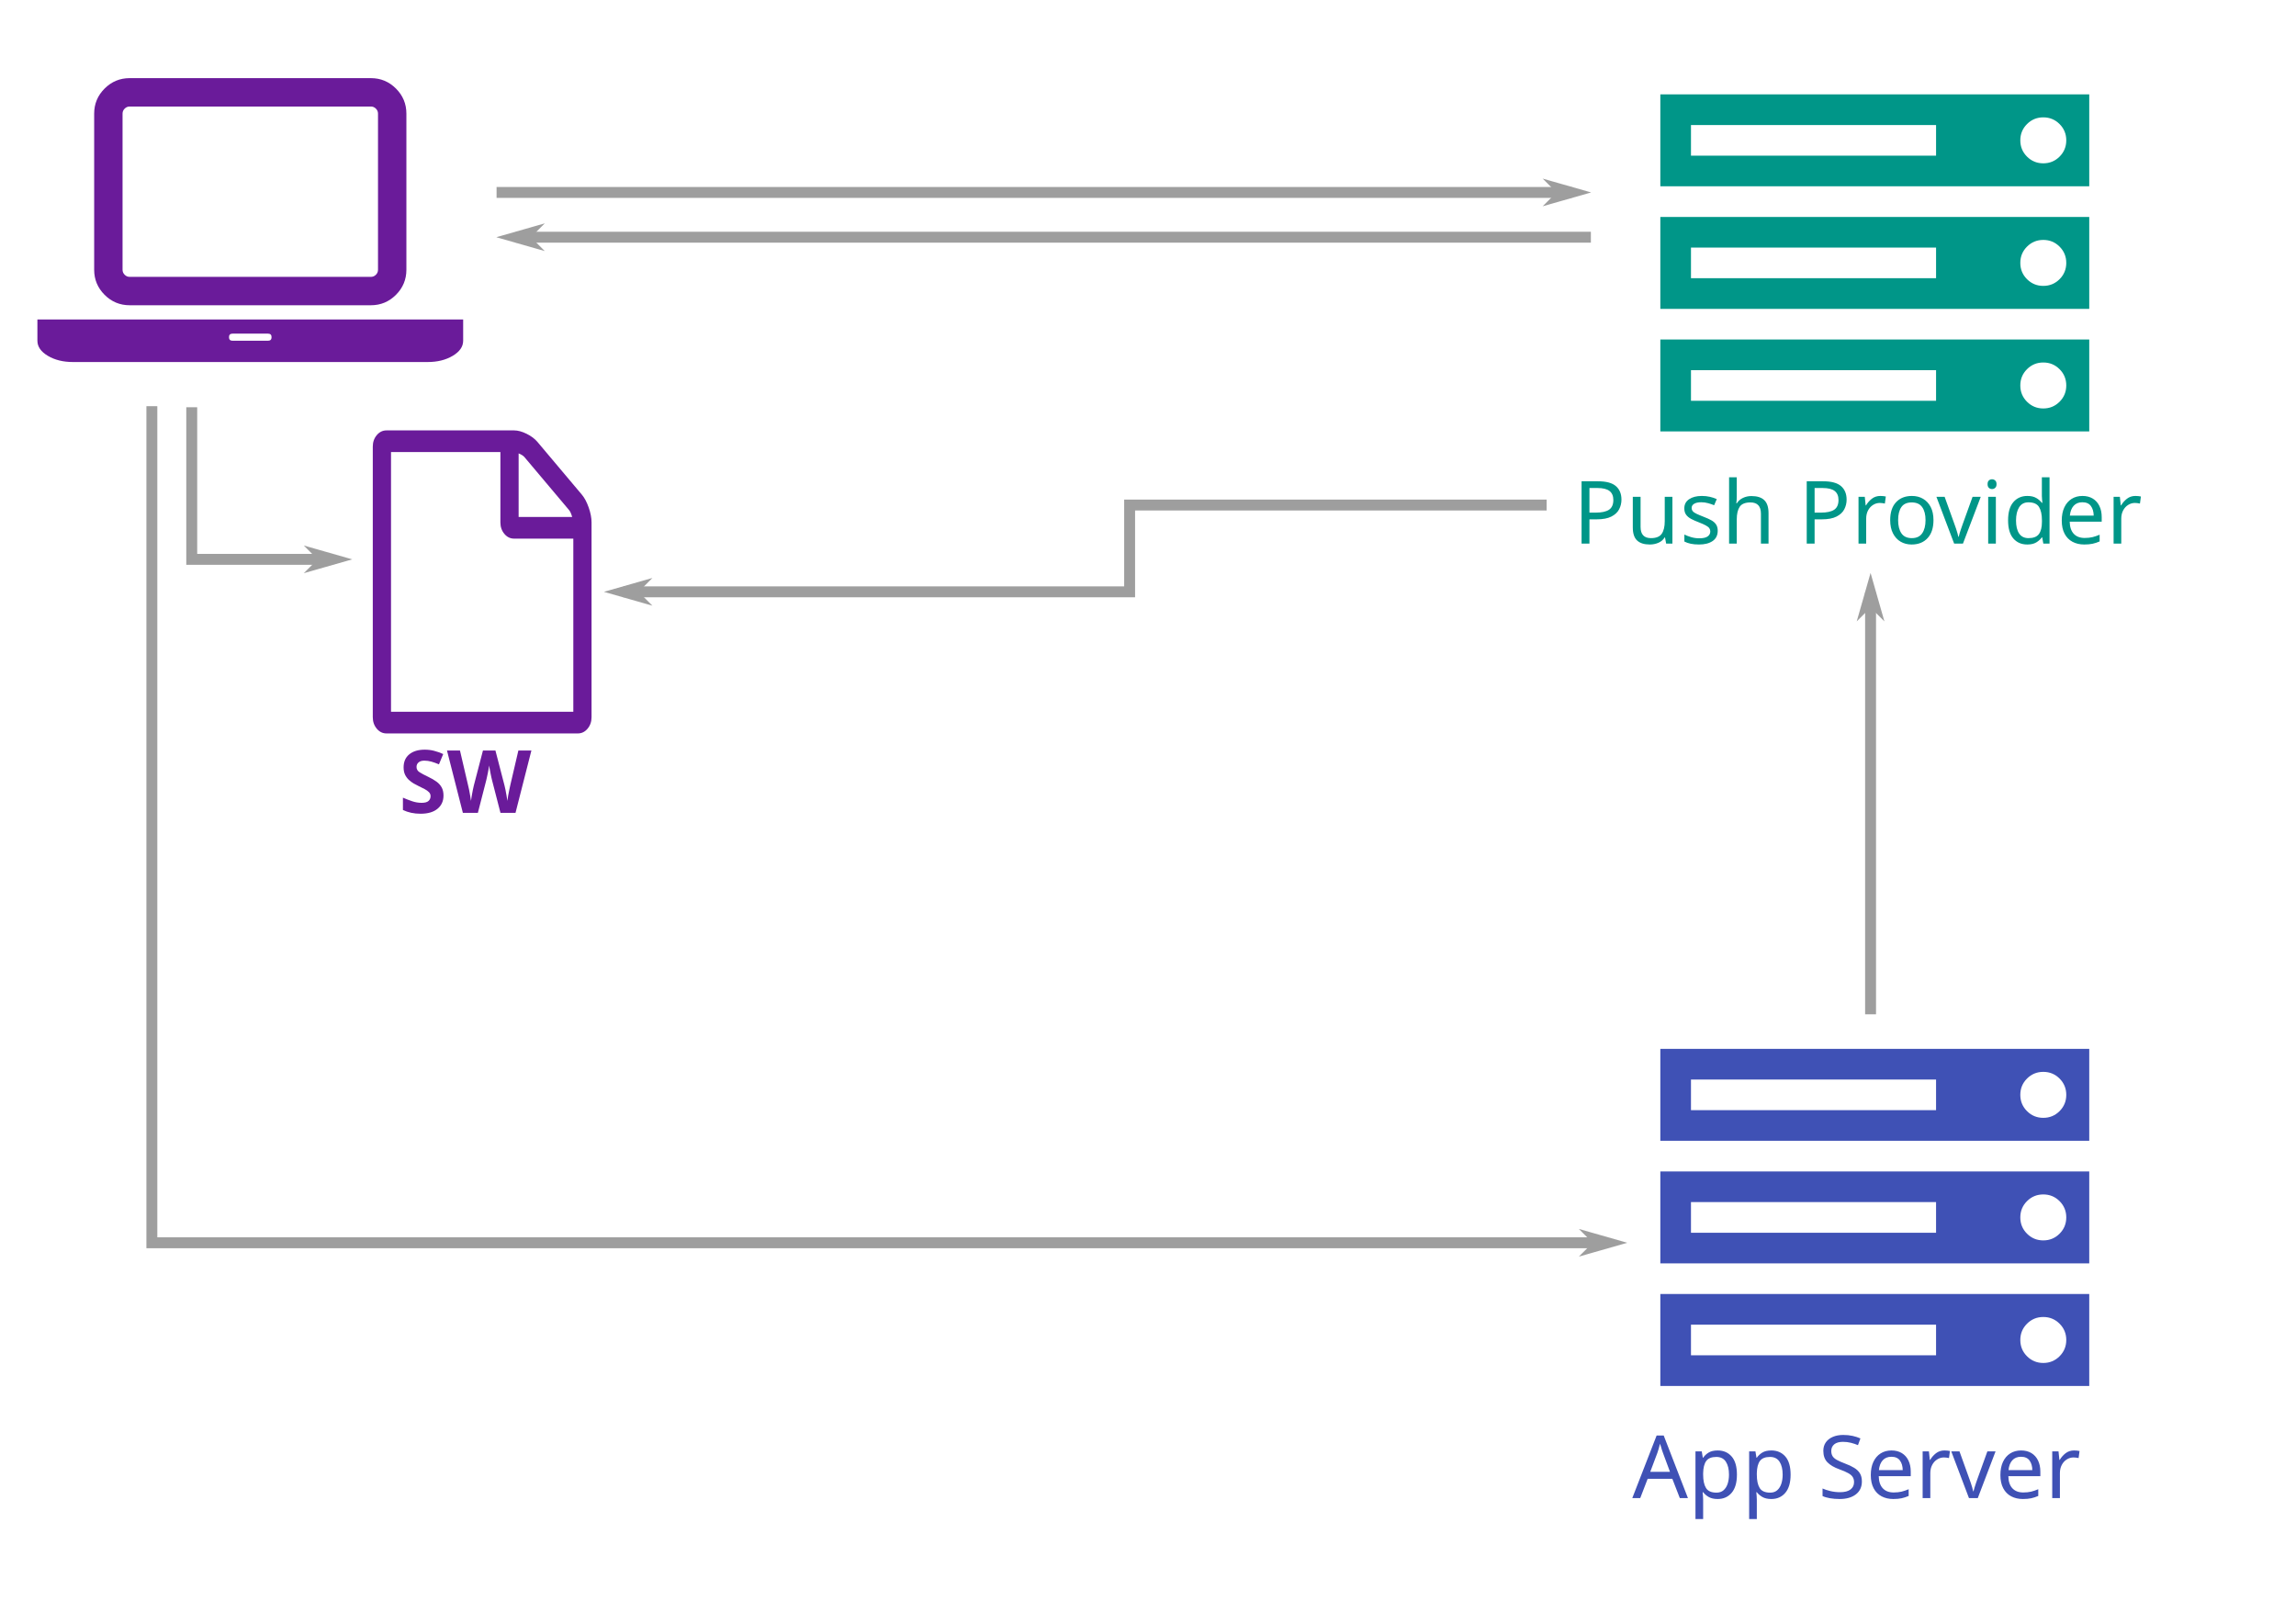
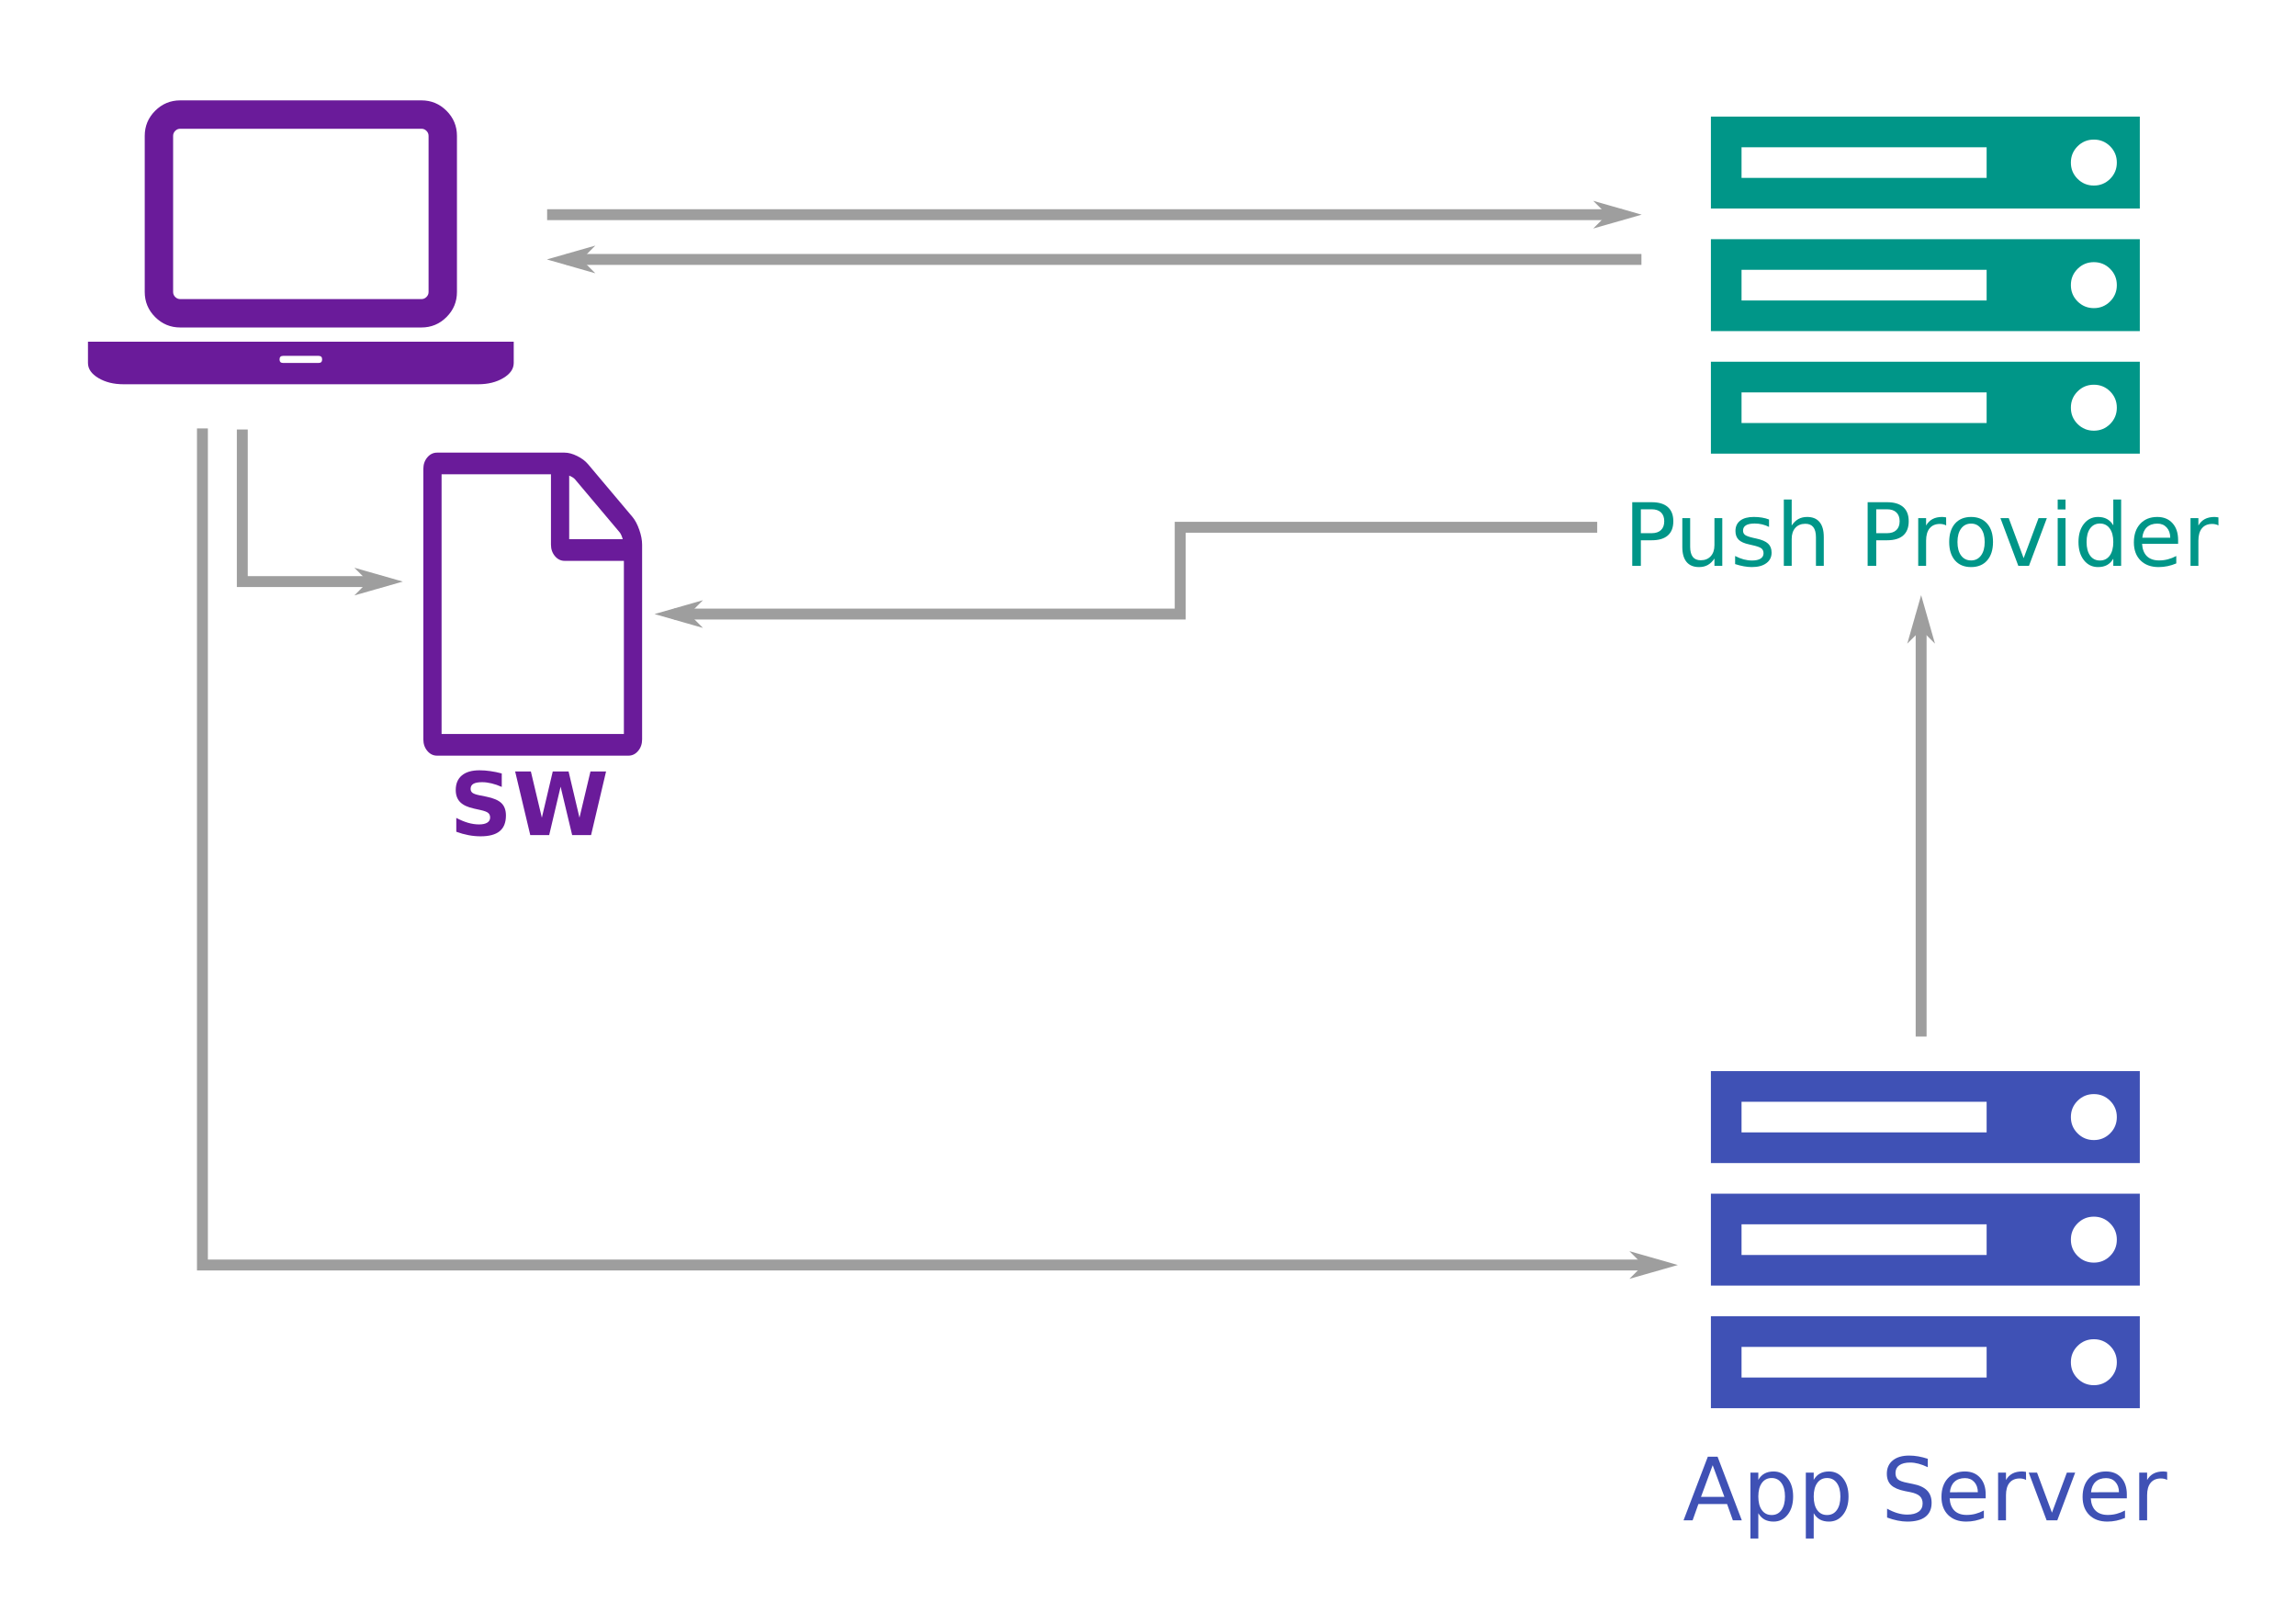
- <svg xmlns="http://www.w3.org/2000/svg" viewBox="0 0 1052.362 744.094" id="svg2" version="1.1">
-   <defs id="defs4">
-     <marker style="overflow:visible" id="marker6074" refX="0" refY="0" orient="auto">
-       <path transform="matrix(-0.2,0,0,-0.2,-1.2,0)" style="fill:#9e9e9e;fill-opacity:1;fill-rule:evenodd;stroke:#9e9e9e;stroke-width:1pt;stroke-opacity:1" d="M 0,0 5,-5 -12.5,0 5,5 0,0 Z" id="path6076" />
+ <svg xmlns="http://www.w3.org/2000/svg" viewBox="0 0 1052.362 744.094" id="svg3537" version="1.1">
+   <defs id="defs3539">
+     <marker orient="auto" refY="0" refX="0" id="marker6074" style="overflow:visible">
+       <path id="path6076" d="M 0,0 5,-5 -12.5,0 5,5 0,0 Z" style="fill:#9e9e9e;fill-opacity:1;fill-rule:evenodd;stroke:#9e9e9e;stroke-width:1pt;stroke-opacity:1" transform="matrix(-0.2,0,0,-0.2,-1.2,0)" />
    </marker>
-     <marker style="overflow:visible" id="marker5986" refX="0" refY="0" orient="auto">
-       <path transform="matrix(-0.2,0,0,-0.2,-1.2,0)" style="fill:#000000;fill-opacity:1;fill-rule:evenodd;stroke:#000000;stroke-width:1pt;stroke-opacity:1" d="M 0,0 5,-5 -12.5,0 5,5 0,0 Z" id="path5988" />
+     <marker orient="auto" refY="0" refX="0" id="marker5986" style="overflow:visible">
+       <path id="path5988" d="M 0,0 5,-5 -12.5,0 5,5 0,0 Z" style="fill:#000000;fill-opacity:1;fill-rule:evenodd;stroke:#000000;stroke-width:1pt;stroke-opacity:1" transform="matrix(-0.2,0,0,-0.2,-1.2,0)" />
    </marker>
-     <marker style="overflow:visible" id="marker5860" refX="0" refY="0" orient="auto">
-       <path transform="matrix(-0.2,0,0,-0.2,-1.2,0)" style="fill:#9e9e9e;fill-opacity:1;fill-rule:evenodd;stroke:#9e9e9e;stroke-width:1pt;stroke-opacity:1" d="M 0,0 5,-5 -12.5,0 5,5 0,0 Z" id="path5862" />
+     <marker orient="auto" refY="0" refX="0" id="marker5860" style="overflow:visible">
+       <path id="path5862" d="M 0,0 5,-5 -12.5,0 5,5 0,0 Z" style="fill:#9e9e9e;fill-opacity:1;fill-rule:evenodd;stroke:#9e9e9e;stroke-width:1pt;stroke-opacity:1" transform="matrix(-0.2,0,0,-0.2,-1.2,0)" />
    </marker>
-     <marker style="overflow:visible" id="marker5716" refX="0" refY="0" orient="auto">
-       <path transform="matrix(-0.2,0,0,-0.2,-1.2,0)" style="fill:#9e9e9e;fill-opacity:1;fill-rule:evenodd;stroke:#9e9e9e;stroke-width:1pt;stroke-opacity:1" d="M 0,0 5,-5 -12.5,0 5,5 0,0 Z" id="path5718" />
+     <marker orient="auto" refY="0" refX="0" id="marker5716" style="overflow:visible">
+       <path id="path5718" d="M 0,0 5,-5 -12.5,0 5,5 0,0 Z" style="fill:#9e9e9e;fill-opacity:1;fill-rule:evenodd;stroke:#9e9e9e;stroke-width:1pt;stroke-opacity:1" transform="matrix(-0.2,0,0,-0.2,-1.2,0)" />
    </marker>
-     <marker orient="auto" refY="0.0" refX="0.0" id="Arrow1Sstart" style="overflow:visible">
-       <path id="path4256" d="M 0.0,0.0 L 5.0,-5.0 L -12.5,0.0 L 5.0,5.0 L 0.0,0.0 z " style="fill-rule:evenodd;stroke:#000000;stroke-width:1pt;stroke-opacity:1;fill:#000000;fill-opacity:1" transform="scale(0.2) translate(6,0)" />
+     <marker style="overflow:visible" id="Arrow1Sstart" refX="0.0" refY="0.0" orient="auto">
+       <path transform="scale(0.2) translate(6,0)" style="fill-rule:evenodd;stroke:#000000;stroke-width:1pt;stroke-opacity:1;fill:#000000;fill-opacity:1" d="M 0.0,0.0 L 5.0,-5.0 L -12.5,0.0 L 5.0,5.0 L 0.0,0.0 z " id="path4256" />
    </marker>
-     <marker orient="auto" refY="0.0" refX="0.0" id="marker5070" style="overflow:visible;">
-       <path id="path5072" d="M 0.0,0.0 L 5.0,-5.0 L -12.5,0.0 L 5.0,5.0 L 0.0,0.0 z " style="fill-rule:evenodd;stroke:#000000;stroke-width:1pt;stroke-opacity:1;fill:#000000;fill-opacity:1" transform="scale(0.2) rotate(180) translate(6,0)" />
+     <marker style="overflow:visible;" id="marker5070" refX="0.0" refY="0.0" orient="auto">
+       <path transform="scale(0.2) rotate(180) translate(6,0)" style="fill-rule:evenodd;stroke:#000000;stroke-width:1pt;stroke-opacity:1;fill:#000000;fill-opacity:1" d="M 0.0,0.0 L 5.0,-5.0 L -12.5,0.0 L 5.0,5.0 L 0.0,0.0 z " id="path5072" />
    </marker>
-     <marker orient="auto" refY="0.0" refX="0.0" id="Arrow1Send" style="overflow:visible;">
-       <path id="path4259" d="M 0.0,0.0 L 5.0,-5.0 L -12.5,0.0 L 5.0,5.0 L 0.0,0.0 z " style="fill-rule:evenodd;stroke:#9e9e9e;stroke-width:1pt;stroke-opacity:1;fill:#9e9e9e;fill-opacity:1" transform="scale(0.2) rotate(180) translate(6,0)" />
+     <marker style="overflow:visible;" id="Arrow1Send" refX="0.0" refY="0.0" orient="auto">
+       <path transform="scale(0.2) rotate(180) translate(6,0)" style="fill-rule:evenodd;stroke:#9e9e9e;stroke-width:1pt;stroke-opacity:1;fill:#9e9e9e;fill-opacity:1" d="M 0.0,0.0 L 5.0,-5.0 L -12.5,0.0 L 5.0,5.0 L 0.0,0.0 z " id="path4259" />
    </marker>
-     <marker orient="auto" refY="0.0" refX="0.0" id="Arrow2Mend" style="overflow:visible;">
-       <path id="path4271" style="fill-rule:evenodd;stroke-width:0.625;stroke-linejoin:round;stroke:#000000;stroke-opacity:1;fill:#000000;fill-opacity:1" d="M 8.719,4.034 L -2.207,0.016 L 8.719,-4.002 C 6.973,-1.63 6.983,1.616 8.719,4.034 z " transform="scale(0.6) rotate(180) translate(0,0)" />
+     <marker style="overflow:visible;" id="Arrow2Mend" refX="0.0" refY="0.0" orient="auto">
+       <path transform="scale(0.6) rotate(180) translate(0,0)" d="M 8.719,4.034 L -2.207,0.016 L 8.719,-4.002 C 6.973,-1.63 6.983,1.616 8.719,4.034 z " style="fill-rule:evenodd;stroke-width:0.625;stroke-linejoin:round;stroke:#000000;stroke-opacity:1;fill:#000000;fill-opacity:1" id="path4271" />
    </marker>
-     <marker orient="auto" refY="0.0" refX="0.0" id="Arrow1Mend" style="overflow:visible;">
-       <path id="path4253" d="M 0.0,0.0 L 5.0,-5.0 L -12.5,0.0 L 5.0,5.0 L 0.0,0.0 z " style="fill-rule:evenodd;stroke:#000000;stroke-width:1pt;stroke-opacity:1;fill:#000000;fill-opacity:1" transform="scale(0.4) rotate(180) translate(10,0)" />
+     <marker style="overflow:visible;" id="Arrow1Mend" refX="0.0" refY="0.0" orient="auto">
+       <path transform="scale(0.4) rotate(180) translate(10,0)" style="fill-rule:evenodd;stroke:#000000;stroke-width:1pt;stroke-opacity:1;fill:#000000;fill-opacity:1" d="M 0.0,0.0 L 5.0,-5.0 L -12.5,0.0 L 5.0,5.0 L 0.0,0.0 z " id="path4253" />
    </marker>
-     <marker orient="auto" refY="0.0" refX="0.0" id="Arrow2Lend" style="overflow:visible;">
-       <path id="path4265" style="fill-rule:evenodd;stroke-width:0.625;stroke-linejoin:round;stroke:#000000;stroke-opacity:1;fill:#000000;fill-opacity:1" d="M 8.719,4.034 L -2.207,0.016 L 8.719,-4.002 C 6.973,-1.63 6.983,1.616 8.719,4.034 z " transform="scale(1.1) rotate(180) translate(1,0)" />
+     <marker style="overflow:visible;" id="Arrow2Lend" refX="0.0" refY="0.0" orient="auto">
+       <path transform="scale(1.1) rotate(180) translate(1,0)" d="M 8.719,4.034 L -2.207,0.016 L 8.719,-4.002 C 6.973,-1.63 6.983,1.616 8.719,4.034 z " style="fill-rule:evenodd;stroke-width:0.625;stroke-linejoin:round;stroke:#000000;stroke-opacity:1;fill:#000000;fill-opacity:1" id="path4265" />
    </marker>
-     <marker orient="auto" refY="0" refX="0" id="marker5070-3" style="overflow:visible">
-       <path id="path5072-0" d="M 0,0 5,-5 -12.5,0 5,5 0,0 Z" style="fill:#9e9e9e;fill-opacity:1;fill-rule:evenodd;stroke:#9e9e9e;stroke-width:1pt;stroke-opacity:1" transform="matrix(-0.2,0,0,-0.2,-1.2,0)" />
+     <marker style="overflow:visible" id="marker5070-3" refX="0" refY="0" orient="auto">
+       <path transform="matrix(-0.2,0,0,-0.2,-1.2,0)" style="fill:#9e9e9e;fill-opacity:1;fill-rule:evenodd;stroke:#9e9e9e;stroke-width:1pt;stroke-opacity:1" d="M 0,0 5,-5 -12.5,0 5,5 0,0 Z" id="path5072-0" />
    </marker>
-     <marker orient="auto" refY="0" refX="0" id="marker5070-3-5" style="overflow:visible">
-       <path id="path5072-0-3" d="M 0,0 5,-5 -12.5,0 5,5 0,0 Z" style="fill:#9e9e9e;fill-opacity:1;fill-rule:evenodd;stroke:#9e9e9e;stroke-width:1pt;stroke-opacity:1" transform="matrix(-0.2,0,0,-0.2,-1.2,0)" />
+     <marker style="overflow:visible" id="marker5070-3-5" refX="0" refY="0" orient="auto">
+       <path transform="matrix(-0.2,0,0,-0.2,-1.2,0)" style="fill:#9e9e9e;fill-opacity:1;fill-rule:evenodd;stroke:#9e9e9e;stroke-width:1pt;stroke-opacity:1" d="M 0,0 5,-5 -12.5,0 5,5 0,0 Z" id="path5072-0-3" />
    </marker>
  </defs>
  <g id="layer1" transform="translate(0,-308.2677)">
-     <path id="path3423" d="m 59.424,448.154 q -6.708,0 -11.485,-4.777 -4.777,-4.777 -4.777,-11.485 l 0,-71.553 q 0,-6.708 4.777,-11.485 4.777,-4.777 11.485,-4.777 l 110.582,0 q 6.708,0 11.485,4.777 4.777,4.777 4.777,11.485 l 0,71.553 q 0,6.708 -4.777,11.485 -4.777,4.777 -11.485,4.777 l -110.582,0 z m -3.252,-87.815 0,71.553 q 0,1.321 0.966,2.287 0.966,0.966 2.287,0.966 l 110.582,0 q 1.321,0 2.287,-0.966 0.966,-0.966 0.966,-2.287 l 0,-71.553 q 0,-1.321 -0.966,-2.287 -0.966,-0.966 -2.287,-0.966 l -110.582,0 q -1.321,0 -2.287,0.966 -0.966,0.966 -0.966,2.287 z m 139.854,94.32 16.262,0 0,9.757 q 0,4.066 -4.777,6.911 -4.777,2.846 -11.485,2.846 l -162.62,0 q -6.708,0 -11.485,-2.846 -4.777,-2.846 -4.777,-6.911 l 0,-9.757 178.883,0 z m -73.179,9.757 q 1.626,0 1.626,-1.626 0,-1.626 -1.626,-1.626 l -16.262,0 q -1.626,0 -1.626,1.626 0,1.626 1.626,1.626 l 16.262,0 z" style="fill:#6a1b9a;fill-opacity:1" />
-     <g id="g4614" class="fragment" data-fragment-index="0" transform="translate(5.050763,2.162441)" style="fill:#6a1b9a;fill-opacity:1">
-       <path style="fill:#6a1b9a;fill-opacity:1" d="m 261.644,532.793 q 1.828,2.17 3.133,5.889 1.306,3.72 1.306,6.819 l 0,89.271 q 0,3.1 -1.828,5.27 -1.828,2.17 -4.439,2.17 l -87.735,0 q -2.611,0 -4.439,-2.17 -1.828,-2.17 -1.828,-5.27 l 0,-123.988 q 0,-3.1 1.828,-5.269 1.828,-2.17 4.439,-2.17 l 58.49,0 q 2.611,0 5.745,1.55 3.133,1.55 4.961,3.72 z m -28.984,-18.908 0,29.137 24.545,0 q -0.653,-2.247 -1.436,-3.177 l -20.432,-24.255 q -0.783,-0.93 -2.676,-1.705 z m 25.067,118.408 0,-79.352 -27.156,0 q -2.611,0 -4.439,-2.17 -1.828,-2.17 -1.828,-5.269 l 0,-32.237 -50.134,0 0,119.028 83.557,0 z" id="path3412" />
-       <text id="text4232" y="678.606" x="177.787" style="font-style:normal;font-weight:normal;font-size:40px;line-height:125%;font-family:sans-serif;letter-spacing:0px;word-spacing:0px;fill:#6a1b9a;fill-opacity:1;stroke:none;stroke-width:1px;stroke-linecap:butt;stroke-linejoin:miter;stroke-opacity:1" xml:space="preserve">
-         <tspan style="font-style:normal;font-variant:normal;font-weight:bold;font-stretch:normal;font-family:sans-serif;-inkscape-font-specification:'sans-serif Bold';fill:#6a1b9a;fill-opacity:1" y="678.606" x="177.787" id="tspan4234">SW</tspan>
-       </text>
+     <g id="layer1-9" transform="translate(23.1756,10.18768)">
+       <path style="fill:#6a1b9a;fill-opacity:1" d="m 59.424,448.154 q -6.708,0 -11.485,-4.777 -4.777,-4.777 -4.777,-11.485 l 0,-71.553 q 0,-6.708 4.777,-11.485 4.777,-4.777 11.485,-4.777 l 110.582,0 q 6.708,0 11.485,4.777 4.777,4.777 4.777,11.485 l 0,71.553 q 0,6.708 -4.777,11.485 -4.777,4.777 -11.485,4.777 l -110.582,0 z m -3.252,-87.815 0,71.553 q 0,1.321 0.966,2.287 0.966,0.966 2.287,0.966 l 110.582,0 q 1.321,0 2.287,-0.966 0.966,-0.966 0.966,-2.287 l 0,-71.553 q 0,-1.321 -0.966,-2.287 -0.966,-0.966 -2.287,-0.966 l -110.582,0 q -1.321,0 -2.287,0.966 -0.966,0.966 -0.966,2.287 z m 139.854,94.32 16.262,0 0,9.757 q 0,4.066 -4.777,6.911 -4.777,2.846 -11.485,2.846 l -162.62,0 q -6.708,0 -11.485,-2.846 -4.777,-2.846 -4.777,-6.911 l 0,-9.757 178.883,0 z m -73.179,9.757 q 1.626,0 1.626,-1.626 0,-1.626 -1.626,-1.626 l -16.262,0 q -1.626,0 -1.626,1.626 0,1.626 1.626,1.626 l 16.262,0 z" id="path3423" />
+       <g style="fill:#6a1b9a;fill-opacity:1" transform="translate(5.050763,2.162441)" data-fragment-index="0" class="fragment" id="g4614">
+         <path id="path3412" d="m 261.644,532.793 q 1.828,2.17 3.133,5.889 1.306,3.72 1.306,6.819 l 0,89.271 q 0,3.1 -1.828,5.27 -1.828,2.17 -4.439,2.17 l -87.735,0 q -2.611,0 -4.439,-2.17 -1.828,-2.17 -1.828,-5.27 l 0,-123.988 q 0,-3.1 1.828,-5.269 1.828,-2.17 4.439,-2.17 l 58.49,0 q 2.611,0 5.745,1.55 3.133,1.55 4.961,3.72 z m -28.984,-18.908 0,29.137 24.545,0 q -0.653,-2.247 -1.436,-3.177 l -20.432,-24.255 q -0.783,-0.93 -2.676,-1.705 z m 25.067,118.408 0,-79.352 -27.156,0 q -2.611,0 -4.439,-2.17 -1.828,-2.17 -1.828,-5.269 l 0,-32.237 -50.134,0 0,119.028 83.557,0 z" style="fill:#6a1b9a;fill-opacity:1" />
+         <g style="font-style:normal;font-weight:normal;font-size:40px;line-height:125%;font-family:sans-serif;letter-spacing:0px;word-spacing:0px;fill:#6a1b9a;fill-opacity:1;stroke:none;stroke-width:1px;stroke-linecap:butt;stroke-linejoin:miter;stroke-opacity:1" id="text4232">
+           <path d="m 201.752,650.364 0,6.172 q -2.402,-1.074 -4.688,-1.621 -2.285,-0.547 -4.316,-0.547 -2.695,0 -3.984,0.742 -1.289,0.742 -1.289,2.305 0,1.172 0.859,1.836 0.879,0.645 3.164,1.113 l 3.203,0.645 q 4.863,0.977 6.914,2.969 2.051,1.992 2.051,5.664 0,4.824 -2.871,7.188 -2.852,2.344 -8.73,2.344 -2.773,0 -5.566,-0.527 -2.793,-0.527 -5.586,-1.562 l 0,-6.348 q 2.793,1.484 5.391,2.246 2.617,0.742 5.039,0.742 2.461,0 3.77,-0.82 1.309,-0.82 1.309,-2.344 0,-1.367 -0.898,-2.109 -0.879,-0.742 -3.535,-1.328 l -2.91,-0.645 q -4.375,-0.938 -6.406,-2.988 -2.012,-2.051 -2.012,-5.527 0,-4.355 2.812,-6.699 2.812,-2.344 8.086,-2.344 2.402,0 4.941,0.371 2.539,0.352 5.254,1.074 z" style="font-style:normal;font-variant:normal;font-weight:bold;font-stretch:normal;font-family:sans-serif;-inkscape-font-specification:'sans-serif Bold';fill:#6a1b9a;fill-opacity:1" id="path3772" />
+           <path d="m 207.885,649.446 7.207,0 5.039,21.191 5,-21.191 7.246,0 5,21.191 5.039,-21.191 7.148,0 -6.875,29.16 -8.672,0 -5.293,-22.168 -5.234,22.168 -8.672,0 -6.934,-29.16 z" style="font-style:normal;font-variant:normal;font-weight:bold;font-stretch:normal;font-family:sans-serif;-inkscape-font-specification:'sans-serif Bold';fill:#6a1b9a;fill-opacity:1" id="path3774" />
+         </g>
+       </g>
+       <path data-fragment-index="0" class="fragment" id="path4238" d="m 87.883,494.9 0,69.701 64.65,0" style="fill:none;fill-rule:evenodd;stroke:#9e9e9e;stroke-width:5;stroke-linecap:butt;stroke-linejoin:miter;stroke-miterlimit:4;stroke-dasharray:none;stroke-opacity:1;marker-end:url(#Arrow1Send)" />
+       <g transform="translate(-3.752881,0)" id="g4854">
+         <path id="path4841" d="m 778.803,365.561 112.337,0 0,14.042 -112.337,0 0,-14.042 z m 0,56.169 112.337,0 0,14.042 -112.337,0 0,-14.042 z m 172.016,-49.148 q 0,4.388 -3.072,7.46 -3.072,3.072 -7.46,3.072 -4.388,0 -7.46,-3.072 -3.072,-3.072 -3.072,-7.46 0,-4.388 3.072,-7.46 3.072,-3.072 7.46,-3.072 4.388,0 7.46,3.072 3.072,3.072 3.072,7.46 z m -172.016,105.316 112.337,0 0,14.042 -112.337,0 0,-14.042 z m 172.016,-49.148 q 0,4.388 -3.072,7.46 -3.072,3.072 -7.46,3.072 -4.388,0 -7.46,-3.072 -3.072,-3.072 -3.072,-7.46 0,-4.388 3.072,-7.46 3.072,-3.072 7.46,-3.072 4.388,0 7.46,3.072 3.072,3.072 3.072,7.46 z m 0,56.169 q 0,4.388 -3.072,7.46 -3.072,3.072 -7.46,3.072 -4.388,0 -7.46,-3.072 -3.072,-3.072 -3.072,-7.46 0,-4.388 3.072,-7.46 3.072,-3.072 7.46,-3.072 4.388,0 7.46,3.072 3.072,3.072 3.072,7.46 z m 10.532,-91.274 0,-42.127 -196.59,0 0,42.127 196.59,0 z m 0,56.169 0,-42.126 -196.59,0 0,42.126 196.59,0 z m 0,56.169 0,-42.127 -196.59,0 0,42.127 196.59,0 z" style="fill:#009688;fill-opacity:1" />
+         <g style="font-style:normal;font-weight:normal;font-size:40px;line-height:125%;font-family:sans-serif;letter-spacing:0px;word-spacing:0px;fill:#009688;fill-opacity:1;stroke:none;stroke-width:1px;stroke-linecap:butt;stroke-linejoin:miter;stroke-opacity:1" id="text4850">
+           <path d="m 732.656,531.469 0,10.957 4.961,0 q 2.754,0 4.258,-1.426 1.504,-1.426 1.504,-4.062 0,-2.617 -1.504,-4.043 -1.504,-1.426 -4.258,-1.426 l -4.961,0 z m -3.945,-3.242 8.906,0 q 4.902,0 7.402,2.227 2.52,2.207 2.52,6.484 0,4.316 -2.52,6.523 -2.5,2.207 -7.402,2.207 l -4.961,0 0,11.719 -3.945,0 0,-29.16 z" style="" id="path3728" />
+           <path d="m 751.659,548.755 0,-13.242 3.594,0 0,13.105 q 0,3.105 1.211,4.668 1.211,1.543 3.633,1.543 2.91,0 4.59,-1.855 1.699,-1.855 1.699,-5.059 l 0,-12.402 3.594,0 0,21.875 -3.594,0 0,-3.359 q -1.309,1.992 -3.047,2.969 -1.719,0.957 -4.004,0.957 -3.77,0 -5.723,-2.344 -1.953,-2.344 -1.953,-6.855 z" style="" id="path3730" />
+           <path d="m 791.406,536.157 0,3.398 q -1.523,-0.781 -3.164,-1.172 -1.641,-0.391 -3.398,-0.391 -2.676,0 -4.023,0.82 -1.328,0.82 -1.328,2.461 0,1.25 0.957,1.973 0.957,0.703 3.848,1.348 l 1.23,0.273 q 3.828,0.82 5.43,2.324 1.621,1.484 1.621,4.16 0,3.047 -2.422,4.824 -2.402,1.777 -6.621,1.777 -1.758,0 -3.672,-0.352 -1.895,-0.332 -4.004,-1.016 l 0,-3.711 q 1.992,1.035 3.926,1.562 1.934,0.508 3.828,0.508 2.539,0 3.906,-0.859 1.367,-0.879 1.367,-2.461 0,-1.465 -0.996,-2.246 -0.977,-0.781 -4.316,-1.504 l -1.25,-0.293 q -3.34,-0.703 -4.824,-2.148 -1.484,-1.465 -1.484,-4.004 0,-3.086 2.188,-4.766 2.188,-1.68 6.211,-1.68 1.992,0 3.75,0.293 1.758,0.293 3.242,0.879 z" style="" id="path3732" />
+           <path d="m 816.503,544.184 0,13.203 -3.594,0 0,-13.086 q 0,-3.105 -1.211,-4.648 -1.211,-1.543 -3.633,-1.543 -2.91,0 -4.59,1.855 -1.68,1.855 -1.68,5.059 l 0,12.363 -3.613,0 0,-30.391 3.613,0 0,11.914 q 1.289,-1.973 3.027,-2.949 1.758,-0.977 4.043,-0.977 3.77,0 5.703,2.344 1.934,2.324 1.934,6.855 z" style="" id="path3734" />
+           <path d="m 840.546,531.469 0,10.957 4.961,0 q 2.754,0 4.258,-1.426 1.504,-1.426 1.504,-4.062 0,-2.617 -1.504,-4.043 -1.504,-1.426 -4.258,-1.426 l -4.961,0 z m -3.945,-3.242 8.906,0 q 4.902,0 7.402,2.227 2.52,2.207 2.52,6.484 0,4.316 -2.52,6.523 -2.5,2.207 -7.402,2.207 l -4.961,0 0,11.719 -3.945,0 0,-29.16 z" style="" id="path3736" />
+           <path d="m 872.597,538.872 q -0.605,-0.352 -1.328,-0.508 -0.703,-0.176 -1.562,-0.176 -3.047,0 -4.688,1.992 -1.621,1.973 -1.621,5.684 l 0,11.523 -3.613,0 0,-21.875 3.613,0 0,3.398 q 1.133,-1.992 2.949,-2.949 1.816,-0.977 4.414,-0.977 0.371,0 0.82,0.059 0.449,0.039 0.996,0.137 l 0.019,3.691 z" style="" id="path3738" />
+           <path d="m 884.023,538.032 q -2.891,0 -4.57,2.266 -1.68,2.246 -1.68,6.172 0,3.926 1.66,6.191 1.68,2.246 4.59,2.246 2.871,0 4.551,-2.266 1.68,-2.266 1.68,-6.172 0,-3.887 -1.68,-6.152 -1.68,-2.285 -4.551,-2.285 z m 0,-3.047 q 4.688,0 7.363,3.047 2.676,3.047 2.676,8.438 0,5.371 -2.676,8.438 -2.676,3.047 -7.363,3.047 -4.707,0 -7.383,-3.047 -2.656,-3.066 -2.656,-8.438 0,-5.391 2.656,-8.438 2.676,-3.047 7.383,-3.047 z" style="" id="path3740" />
+           <path d="m 897.46,535.512 3.809,0 6.836,18.359 6.836,-18.359 3.809,0 -8.203,21.875 -4.883,0 -8.203,-21.875 z" style="" id="path3742" />
+           <path d="m 923.71,535.512 3.594,0 0,21.875 -3.594,0 0,-21.875 z m 0,-8.516 3.594,0 0,4.551 -3.594,0 0,-4.551 z" style="" id="path3744" />
+           <path d="m 949.199,538.833 0,-11.836 3.594,0 0,30.391 -3.594,0 0,-3.281 q -1.133,1.953 -2.871,2.91 -1.719,0.938 -4.141,0.938 -3.965,0 -6.465,-3.164 -2.48,-3.164 -2.48,-8.32 0,-5.156 2.48,-8.32 2.5,-3.164 6.465,-3.164 2.422,0 4.141,0.957 1.738,0.938 2.871,2.891 z m -12.246,7.637 q 0,3.965 1.621,6.23 1.641,2.246 4.492,2.246 2.852,0 4.492,-2.246 1.641,-2.266 1.641,-6.23 0,-3.965 -1.641,-6.211 -1.641,-2.266 -4.492,-2.266 -2.852,0 -4.492,2.266 -1.621,2.246 -1.621,6.211 z" style="" id="path3746" />
+           <path d="m 978.906,545.552 0,1.758 -16.523,0 q 0.234,3.711 2.227,5.664 2.012,1.934 5.586,1.934 2.07,0 4.004,-0.508 1.953,-0.508 3.867,-1.523 l 0,3.398 q -1.934,0.82 -3.965,1.25 -2.031,0.43 -4.121,0.43 -5.234,0 -8.301,-3.047 -3.047,-3.047 -3.047,-8.242 0,-5.371 2.891,-8.516 2.91,-3.164 7.832,-3.164 4.414,0 6.973,2.852 2.578,2.832 2.578,7.715 z m -3.594,-1.055 q -0.039,-2.949 -1.66,-4.707 -1.602,-1.758 -4.258,-1.758 -3.008,0 -4.824,1.699 -1.797,1.699 -2.07,4.785 l 12.812,-0.019 z" style="" id="path3748" />
+           <path d="m 997.402,538.872 q -0.605,-0.352 -1.328,-0.508 -0.703,-0.176 -1.562,-0.176 -3.047,0 -4.688,1.992 -1.621,1.973 -1.621,5.684 l 0,11.523 -3.613,0 0,-21.875 3.613,0 0,3.398 q 1.133,-1.992 2.949,-2.949 1.816,-0.977 4.414,-0.977 0.371,0 0.82,0.059 0.449,0.039 0.996,0.137 l 0.019,3.691 z" style="" id="path3750" />
+         </g>
+       </g>
+       <g transform="translate(-3.752881,437.4219)" id="g4854-3">
+         <g style="fill:#3f51b5;fill-opacity:1" transform="translate(19.83191,0)" id="g5009">
+           <path style="fill:#3f51b5;fill-opacity:1" d="m 758.971,365.561 112.337,0 0,14.042 -112.337,0 0,-14.042 z m 0,56.169 112.337,0 0,14.042 -112.337,0 0,-14.042 z m 172.016,-49.148 q 0,4.388 -3.072,7.46 -3.072,3.072 -7.46,3.072 -4.388,0 -7.46,-3.072 -3.072,-3.072 -3.072,-7.46 0,-4.388 3.072,-7.46 3.072,-3.072 7.46,-3.072 4.388,0 7.46,3.072 3.072,3.072 3.072,7.46 z m -172.016,105.316 112.337,0 0,14.042 -112.337,0 0,-14.042 z m 172.016,-49.148 q 0,4.388 -3.072,7.46 -3.072,3.072 -7.46,3.072 -4.388,0 -7.46,-3.072 -3.072,-3.072 -3.072,-7.46 0,-4.388 3.072,-7.46 3.072,-3.072 7.46,-3.072 4.388,0 7.46,3.072 3.072,3.072 3.072,7.46 z m 0,56.169 q 0,4.388 -3.072,7.46 -3.072,3.072 -7.46,3.072 -4.388,0 -7.46,-3.072 -3.072,-3.072 -3.072,-7.46 0,-4.388 3.072,-7.46 3.072,-3.072 7.46,-3.072 4.388,0 7.46,3.072 3.072,3.072 3.072,7.46 z m 10.532,-91.274 0,-42.127 -196.59,0 0,42.127 196.59,0 z m 0,56.169 0,-42.126 -196.59,0 0,42.126 196.59,0 z m 0,56.169 0,-42.127 -196.59,0 0,42.127 196.59,0 z" id="path4841-6" />
+           <g style="font-style:normal;font-weight:normal;font-size:40px;line-height:125%;font-family:sans-serif;letter-spacing:0px;word-spacing:0px;fill:#3f51b5;fill-opacity:1;stroke:none;stroke-width:1px;stroke-linecap:butt;stroke-linejoin:miter;stroke-opacity:1" id="text4850-8">
+             <path d="m 745.744,532.114 -5.352,14.512 10.723,0 -5.371,-14.512 z m -2.227,-3.887 4.473,0 11.113,29.16 -4.102,0 -2.656,-7.48 -13.145,0 -2.656,7.48 -4.16,0 11.133,-29.16 z" style="" id="path3753" />
+             <path d="m 766.662,554.106 0,11.602 -3.613,0 0,-30.195 3.613,0 0,3.32 q 1.133,-1.953 2.852,-2.891 1.738,-0.957 4.141,-0.957 3.984,0 6.465,3.164 2.5,3.164 2.5,8.32 0,5.156 -2.5,8.32 -2.48,3.164 -6.465,3.164 -2.402,0 -4.141,-0.938 -1.719,-0.957 -2.852,-2.91 z m 12.227,-7.637 q 0,-3.965 -1.641,-6.211 -1.621,-2.266 -4.473,-2.266 -2.852,0 -4.492,2.266 -1.621,2.246 -1.621,6.211 0,3.965 1.621,6.23 1.641,2.246 4.492,2.246 2.852,0 4.473,-2.246 1.641,-2.266 1.641,-6.23 z" style="" id="path3755" />
+             <path d="m 792.052,554.106 0,11.602 -3.613,0 0,-30.195 3.613,0 0,3.32 q 1.133,-1.953 2.852,-2.891 1.738,-0.957 4.141,-0.957 3.984,0 6.465,3.164 2.5,3.164 2.5,8.32 0,5.156 -2.5,8.32 -2.48,3.164 -6.465,3.164 -2.402,0 -4.141,-0.938 -1.719,-0.957 -2.852,-2.91 z m 12.227,-7.637 q 0,-3.965 -1.641,-6.211 -1.621,-2.266 -4.473,-2.266 -2.852,0 -4.492,2.266 -1.621,2.246 -1.621,6.211 0,3.965 1.621,6.23 1.641,2.246 4.492,2.246 2.852,0 4.473,-2.246 1.641,-2.266 1.641,-6.23 z" style="" id="path3757" />
+             <path d="m 844.337,529.184 0,3.848 q -2.246,-1.074 -4.238,-1.602 -1.992,-0.527 -3.848,-0.527 -3.223,0 -4.98,1.25 -1.738,1.25 -1.738,3.555 0,1.934 1.152,2.93 1.172,0.977 4.414,1.582 l 2.383,0.488 q 4.414,0.84 6.504,2.969 2.109,2.109 2.109,5.664 0,4.238 -2.852,6.426 -2.832,2.188 -8.32,2.188 -2.07,0 -4.414,-0.469 -2.324,-0.469 -4.824,-1.387 l 0,-4.062 q 2.402,1.348 4.707,2.031 2.305,0.684 4.531,0.684 3.379,0 5.215,-1.328 1.836,-1.328 1.836,-3.789 0,-2.148 -1.328,-3.359 -1.309,-1.211 -4.316,-1.816 l -2.402,-0.469 q -4.414,-0.879 -6.387,-2.754 -1.973,-1.875 -1.973,-5.215 0,-3.867 2.715,-6.094 2.734,-2.227 7.52,-2.227 2.051,0 4.18,0.371 2.129,0.371 4.355,1.113 z" style="" id="path3759" />
+             <path d="m 870.88,545.552 0,1.758 -16.523,0 q 0.234,3.711 2.227,5.664 2.012,1.934 5.586,1.934 2.07,0 4.004,-0.508 1.953,-0.508 3.867,-1.523 l 0,3.398 q -1.934,0.82 -3.965,1.25 -2.031,0.43 -4.121,0.43 -5.234,0 -8.301,-3.047 -3.047,-3.047 -3.047,-8.242 0,-5.371 2.891,-8.516 2.91,-3.164 7.832,-3.164 4.414,0 6.973,2.852 2.578,2.832 2.578,7.715 z m -3.594,-1.055 q -0.039,-2.949 -1.66,-4.707 -1.602,-1.758 -4.258,-1.758 -3.008,0 -4.824,1.699 -1.797,1.699 -2.07,4.785 l 12.812,-0.019 z" style="" id="path3761" />
+             <path d="m 889.376,538.872 q -0.605,-0.352 -1.328,-0.508 -0.703,-0.176 -1.562,-0.176 -3.047,0 -4.688,1.992 -1.621,1.973 -1.621,5.684 l 0,11.523 -3.613,0 0,-21.875 3.613,0 0,3.398 q 1.133,-1.992 2.949,-2.949 1.816,-0.977 4.414,-0.977 0.371,0 0.82,0.059 0.449,0.039 0.996,0.137 l 0.019,3.691 z" style="" id="path3763" />
+             <path d="m 890.607,535.512 3.809,0 6.836,18.359 6.836,-18.359 3.809,0 -8.203,21.875 -4.883,0 -8.203,-21.875 z" style="" id="path3765" />
+             <path d="m 935.568,545.552 0,1.758 -16.523,0 q 0.234,3.711 2.227,5.664 2.012,1.934 5.586,1.934 2.07,0 4.004,-0.508 1.953,-0.508 3.867,-1.523 l 0,3.398 q -1.934,0.82 -3.965,1.25 -2.031,0.43 -4.121,0.43 -5.234,0 -8.301,-3.047 -3.047,-3.047 -3.047,-8.242 0,-5.371 2.891,-8.516 2.91,-3.164 7.832,-3.164 4.414,0 6.973,2.852 2.578,2.832 2.578,7.715 z m -3.594,-1.055 q -0.039,-2.949 -1.66,-4.707 -1.602,-1.758 -4.258,-1.758 -3.008,0 -4.824,1.699 -1.797,1.699 -2.07,4.785 l 12.812,-0.019 z" style="" id="path3767" />
+             <path d="m 954.064,538.872 q -0.605,-0.352 -1.328,-0.508 -0.703,-0.176 -1.562,-0.176 -3.047,0 -4.688,1.992 -1.621,1.973 -1.621,5.684 l 0,11.523 -3.613,0 0,-21.875 3.613,0 0,3.398 q 1.133,-1.992 2.949,-2.949 1.816,-0.977 4.414,-0.977 0.371,0 0.82,0.059 0.449,0.039 0.996,0.137 l 0.019,3.691 z" style="" id="path3769" />
+           </g>
+         </g>
+       </g>
+       <path data-fragment-index="2" class="fragment" id="path5339" d="m 227.6,396.457 492.765,0" style="fill:none;fill-rule:evenodd;stroke:#9e9e9e;stroke-width:5;stroke-linecap:butt;stroke-linejoin:miter;stroke-miterlimit:4;stroke-dasharray:none;stroke-opacity:1;marker-end:url(#marker5070-3)" />
+       <path data-fragment-index="3" class="fragment" id="path5339-3" d="m 729.172,416.974 -492.765,0" style="fill:none;fill-rule:evenodd;stroke:#9e9e9e;stroke-width:5;stroke-linecap:butt;stroke-linejoin:miter;stroke-miterlimit:4;stroke-dasharray:none;stroke-opacity:1;marker-end:url(#marker5070-3-5)" />
+       <path data-fragment-index="4" class="fragment" id="path5708" d="m 69.606,494.411 0,383.384 667.332,0" style="fill:none;fill-rule:evenodd;stroke:#9e9e9e;stroke-width:5;stroke-linecap:butt;stroke-linejoin:miter;stroke-miterlimit:4;stroke-dasharray:none;stroke-opacity:1;marker-end:url(#marker5716)" />
+       <path data-fragment-index="5" class="fragment" id="path5852" d="m 857.367,773.1 0,-193.35" style="fill:none;fill-rule:evenodd;stroke:#9e9e9e;stroke-width:5;stroke-linecap:butt;stroke-linejoin:miter;stroke-miterlimit:4;stroke-dasharray:none;stroke-opacity:1;marker-end:url(#marker5860)" />
+       <path data-fragment-index="6" class="fragment" id="path5978" d="m 708.897,539.71 -191.14,0 0,39.775 -232.019,0" style="fill:none;fill-rule:evenodd;stroke:#9e9e9e;stroke-width:5;stroke-linecap:butt;stroke-linejoin:miter;stroke-miterlimit:4;stroke-dasharray:none;stroke-opacity:1;marker-end:url(#marker6074)" />
    </g>
-     <path style="fill:none;fill-rule:evenodd;stroke:#9e9e9e;stroke-width:5;stroke-linecap:butt;stroke-linejoin:miter;stroke-miterlimit:4;stroke-dasharray:none;stroke-opacity:1;marker-end:url(#Arrow1Send)" d="m 87.883,494.9 0,69.701 64.65,0" id="path4238" class="fragment" data-fragment-index="0" />
-     <g id="g4854" transform="translate(-3.752881,0)">
-       <path style="fill:#009688;fill-opacity:1" d="m 778.803,365.561 112.337,0 0,14.042 -112.337,0 0,-14.042 z m 0,56.169 112.337,0 0,14.042 -112.337,0 0,-14.042 z m 172.016,-49.148 q 0,4.388 -3.072,7.46 -3.072,3.072 -7.46,3.072 -4.388,0 -7.46,-3.072 -3.072,-3.072 -3.072,-7.46 0,-4.388 3.072,-7.46 3.072,-3.072 7.46,-3.072 4.388,0 7.46,3.072 3.072,3.072 3.072,7.46 z m -172.016,105.316 112.337,0 0,14.042 -112.337,0 0,-14.042 z m 172.016,-49.148 q 0,4.388 -3.072,7.46 -3.072,3.072 -7.46,3.072 -4.388,0 -7.46,-3.072 -3.072,-3.072 -3.072,-7.46 0,-4.388 3.072,-7.46 3.072,-3.072 7.46,-3.072 4.388,0 7.46,3.072 3.072,3.072 3.072,7.46 z m 0,56.169 q 0,4.388 -3.072,7.46 -3.072,3.072 -7.46,3.072 -4.388,0 -7.46,-3.072 -3.072,-3.072 -3.072,-7.46 0,-4.388 3.072,-7.46 3.072,-3.072 7.46,-3.072 4.388,0 7.46,3.072 3.072,3.072 3.072,7.46 z m 10.532,-91.274 0,-42.127 -196.59,0 0,42.127 196.59,0 z m 0,56.169 0,-42.126 -196.59,0 0,42.126 196.59,0 z m 0,56.169 0,-42.127 -196.59,0 0,42.127 196.59,0 z" id="path4841" />
-       <text id="text4850" y="557.387" x="724.784" style="font-style:normal;font-weight:normal;font-size:40px;line-height:125%;font-family:sans-serif;letter-spacing:0px;word-spacing:0px;fill:#009688;fill-opacity:1;stroke:none;stroke-width:1px;stroke-linecap:butt;stroke-linejoin:miter;stroke-opacity:1" xml:space="preserve">
-         <tspan y="557.387" x="724.784" id="tspan4852">Push Provider</tspan>
-       </text>
-     </g>
-     <g id="g4854-3" transform="translate(-3.752881,437.4219)">
-       <g id="g5009" transform="translate(19.83191,0)" style="fill:#3f51b5;fill-opacity:1">
-         <path id="path4841-6" d="m 758.971,365.561 112.337,0 0,14.042 -112.337,0 0,-14.042 z m 0,56.169 112.337,0 0,14.042 -112.337,0 0,-14.042 z m 172.016,-49.148 q 0,4.388 -3.072,7.46 -3.072,3.072 -7.46,3.072 -4.388,0 -7.46,-3.072 -3.072,-3.072 -3.072,-7.46 0,-4.388 3.072,-7.46 3.072,-3.072 7.46,-3.072 4.388,0 7.46,3.072 3.072,3.072 3.072,7.46 z m -172.016,105.316 112.337,0 0,14.042 -112.337,0 0,-14.042 z m 172.016,-49.148 q 0,4.388 -3.072,7.46 -3.072,3.072 -7.46,3.072 -4.388,0 -7.46,-3.072 -3.072,-3.072 -3.072,-7.46 0,-4.388 3.072,-7.46 3.072,-3.072 7.46,-3.072 4.388,0 7.46,3.072 3.072,3.072 3.072,7.46 z m 0,56.169 q 0,4.388 -3.072,7.46 -3.072,3.072 -7.46,3.072 -4.388,0 -7.46,-3.072 -3.072,-3.072 -3.072,-7.46 0,-4.388 3.072,-7.46 3.072,-3.072 7.46,-3.072 4.388,0 7.46,3.072 3.072,3.072 3.072,7.46 z m 10.532,-91.274 0,-42.127 -196.59,0 0,42.127 196.59,0 z m 0,56.169 0,-42.126 -196.59,0 0,42.126 196.59,0 z m 0,56.169 0,-42.127 -196.59,0 0,42.127 196.59,0 z" style="fill:#3f51b5;fill-opacity:1" />
-         <text xml:space="preserve" style="font-style:normal;font-weight:normal;font-size:40px;line-height:125%;font-family:sans-serif;letter-spacing:0px;word-spacing:0px;fill:#3f51b5;fill-opacity:1;stroke:none;stroke-width:1px;stroke-linecap:butt;stroke-linejoin:miter;stroke-opacity:1" x="732.072" y="557.387" id="text4850-8">
-           <tspan id="tspan4852-3" x="732.072" y="557.387">App Server</tspan>
-         </text>
-       </g>
-     </g>
-     <path style="fill:none;fill-rule:evenodd;stroke:#9e9e9e;stroke-width:5;stroke-linecap:butt;stroke-linejoin:miter;stroke-miterlimit:4;stroke-dasharray:none;stroke-opacity:1;marker-end:url(#marker5070-3)" d="m 227.6,396.457 492.765,0" id="path5339" class="fragment" data-fragment-index="2" />
-     <path style="fill:none;fill-rule:evenodd;stroke:#9e9e9e;stroke-width:5;stroke-linecap:butt;stroke-linejoin:miter;stroke-miterlimit:4;stroke-dasharray:none;stroke-opacity:1;marker-end:url(#marker5070-3-5)" d="m 729.172,416.974 -492.765,0" id="path5339-3" class="fragment" data-fragment-index="3" />
-     <path style="fill:none;fill-rule:evenodd;stroke:#9e9e9e;stroke-width:5;stroke-linecap:butt;stroke-linejoin:miter;stroke-opacity:1;stroke-miterlimit:4;stroke-dasharray:none;marker-end:url(#marker5716)" d="m 69.606,494.411 0,383.384 667.332,0" id="path5708" class="fragment" data-fragment-index="4" />
-     <path style="fill:none;fill-rule:evenodd;stroke:#9e9e9e;stroke-width:5;stroke-linecap:butt;stroke-linejoin:miter;stroke-miterlimit:4;stroke-dasharray:none;stroke-opacity:1;marker-end:url(#marker5860)" d="m 857.367,773.1 0,-193.35" id="path5852" class="fragment" data-fragment-index="5" />
-     <path style="fill:none;fill-rule:evenodd;stroke:#9e9e9e;stroke-width:5;stroke-linecap:butt;stroke-linejoin:miter;stroke-miterlimit:4;stroke-dasharray:none;stroke-opacity:1;marker-end:url(#marker6074)" d="m 708.897,539.71 -191.14,0 0,39.775 -232.019,0" id="path5978" class="fragment" data-fragment-index="6" />
  </g>
</svg>
